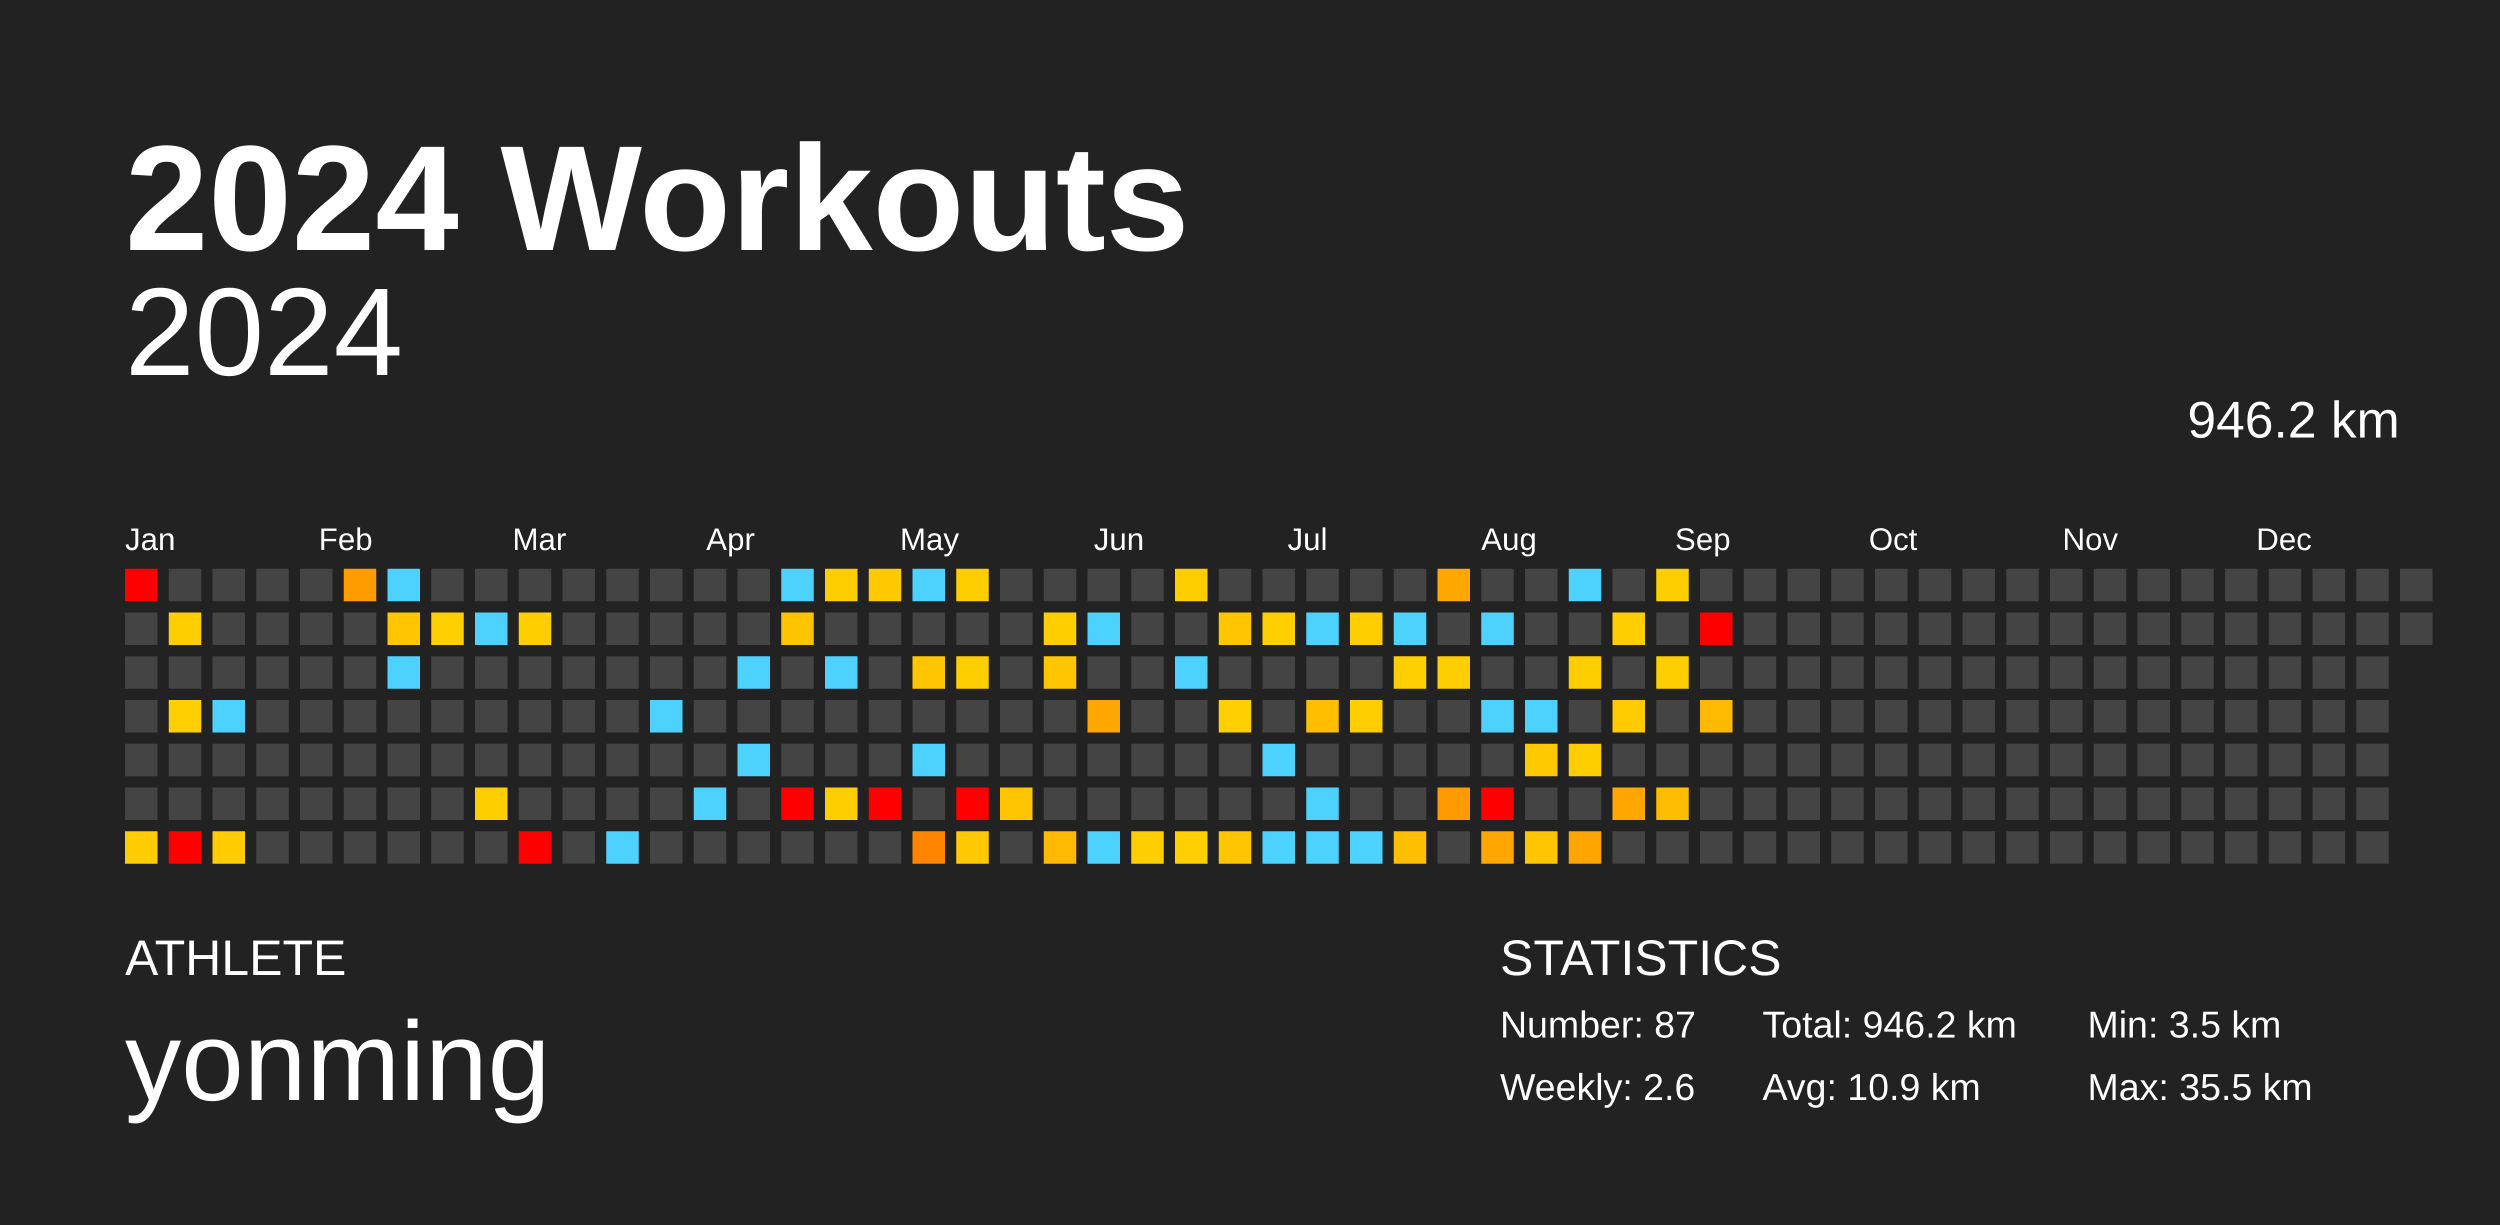
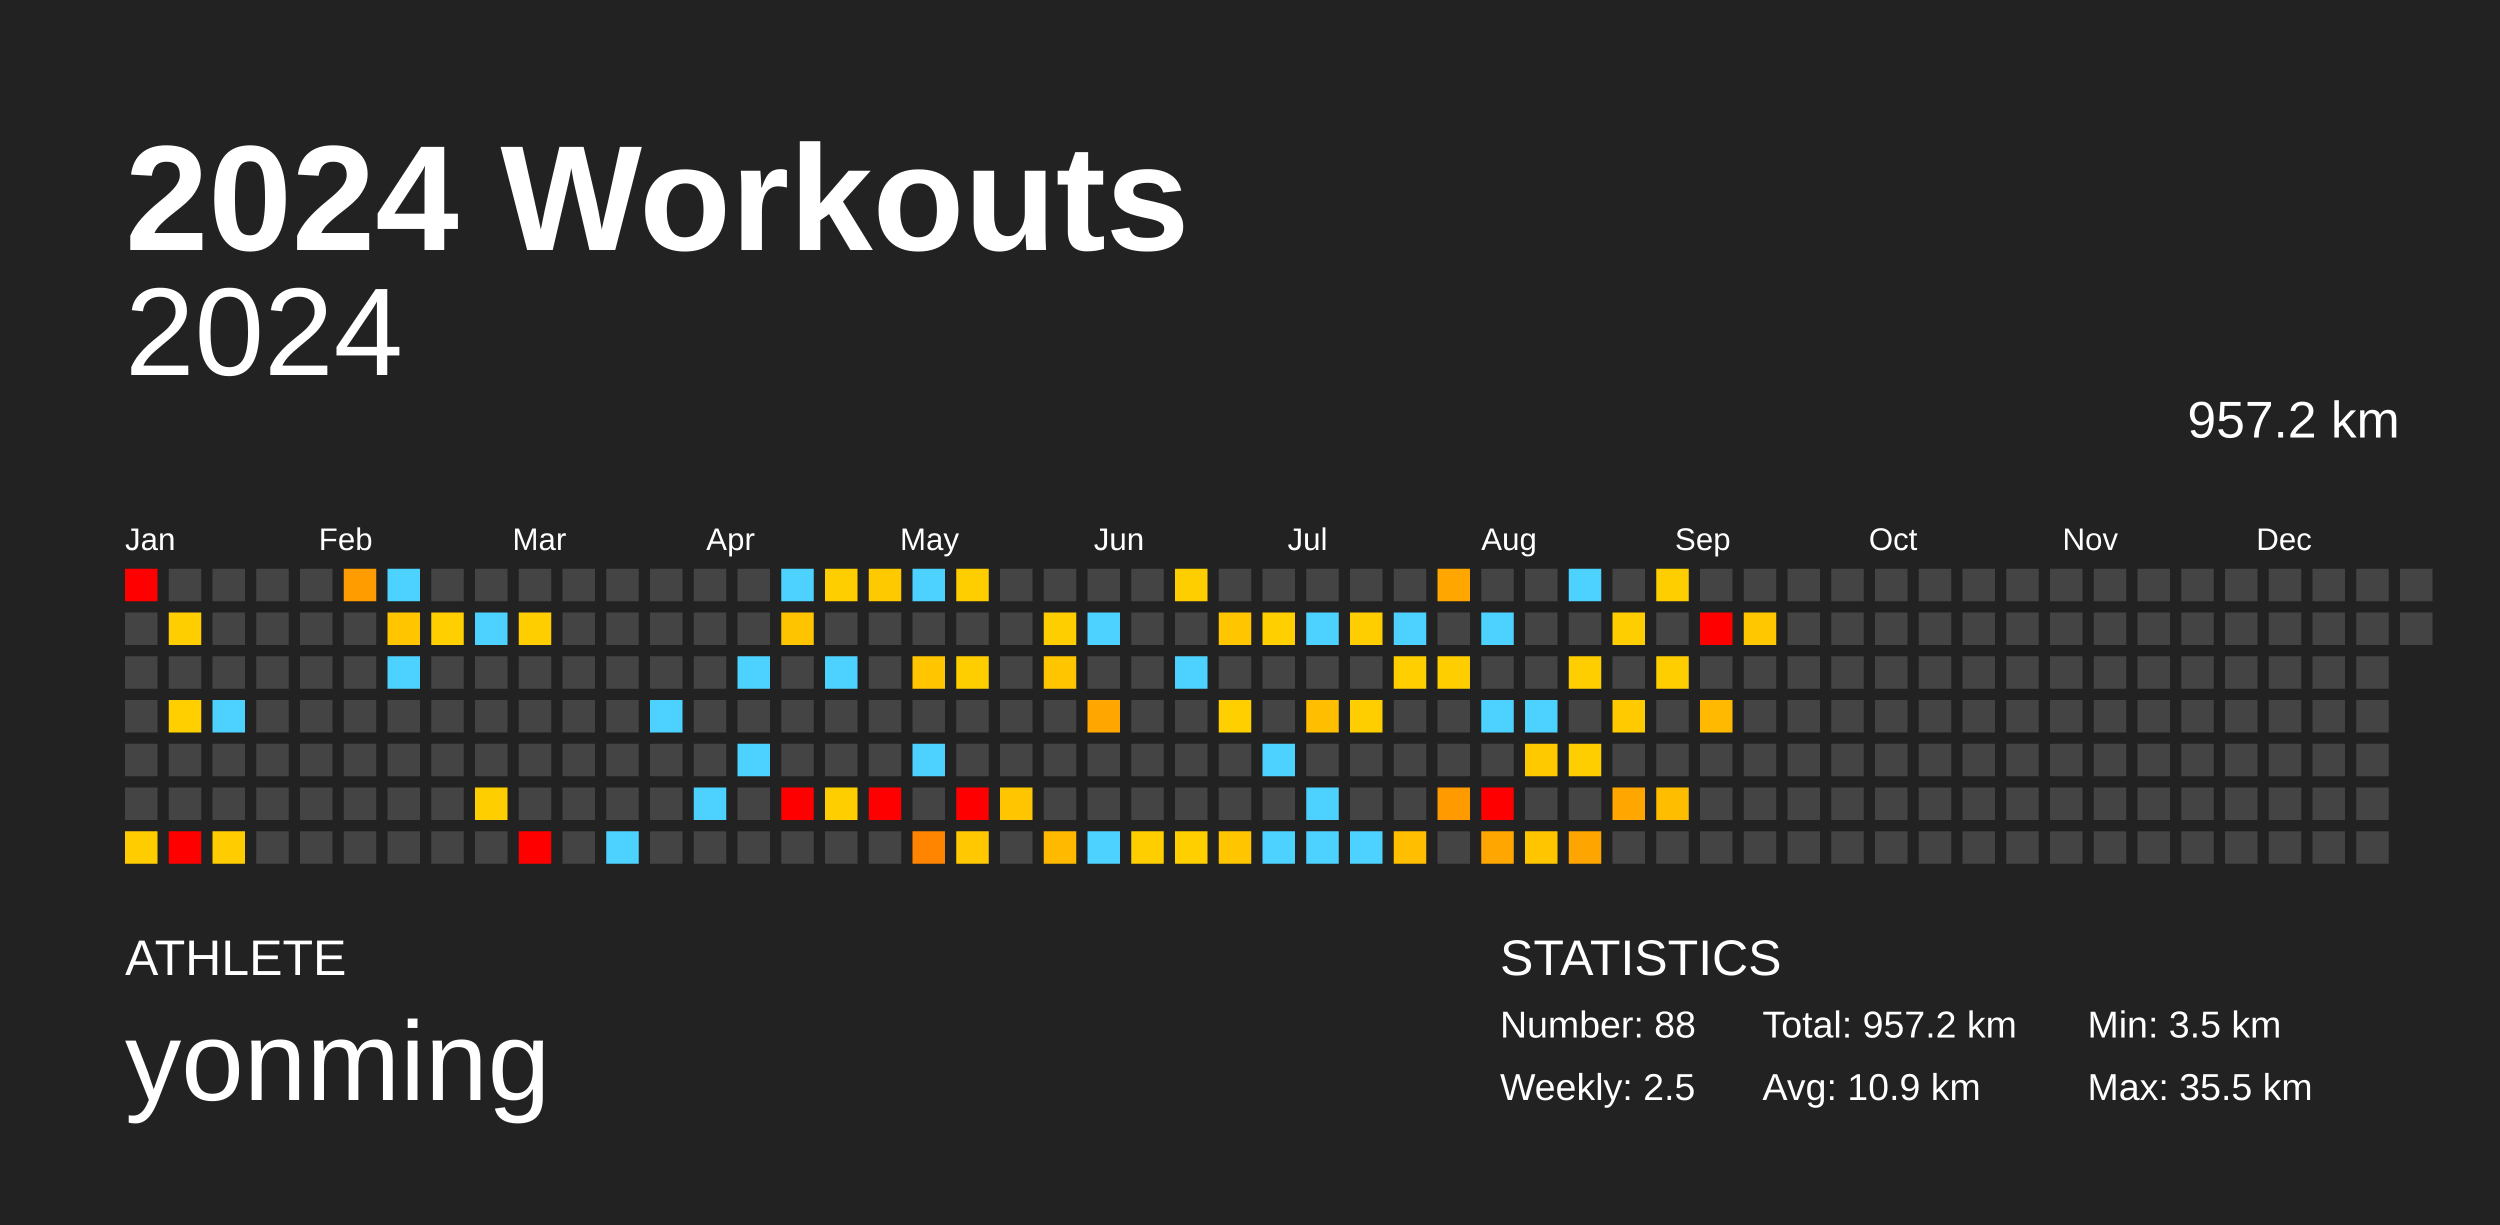
<svg xmlns="http://www.w3.org/2000/svg" baseProfile="full" height="98mm" version="1.1" viewBox="0,0,200,98" width="200mm">
  <defs />
  <rect fill="#222222" height="98" width="200" x="0" y="0" />
  <text fill="#FFFFFF" style="font-size:12px; font-family:Arial; font-weight:bold;" x="10" y="20">2024 Workouts</text>
  <text fill="#FFFFFF" style="font-size:4px; font-family:Arial" x="10" y="78">ATHLETE</text>
  <text fill="#FFFFFF" style="font-size:9px; font-family:Arial" x="10" y="88">yonming</text>
  <text fill="#FFFFFF" style="font-size:4px; font-family:Arial" x="120" y="78">STATISTICS</text>
-   <text fill="#FFFFFF" style="font-size:3px; font-family:Arial" x="120" y="83">Number: 87</text>
-   <text fill="#FFFFFF" style="font-size:3px; font-family:Arial" x="120" y="88">Weekly: 2.6</text>
-   <text fill="#FFFFFF" style="font-size:3px; font-family:Arial" x="141" y="83">Total: 946.2 km</text>
+   <text fill="#FFFFFF" style="font-size:3px; font-family:Arial" x="120" y="83">Number: 88</text>
+   <text fill="#FFFFFF" style="font-size:3px; font-family:Arial" x="120" y="88">Weekly: 2.5</text>
+   <text fill="#FFFFFF" style="font-size:3px; font-family:Arial" x="141" y="83">Total: 957.2 km</text>
  <text fill="#FFFFFF" style="font-size:3px; font-family:Arial" x="141" y="88">Avg: 10.9 km</text>
  <text fill="#FFFFFF" style="font-size:3px; font-family:Arial" x="167" y="83">Min: 3.5 km</text>
  <text fill="#FFFFFF" style="font-size:3px; font-family:Arial" x="167" y="88">Max: 35.5 km</text>
  <text alignment-baseline="hanging" fill="#FFFFFF" style="font-size:10.0px; font-family:Arial;" x="10" y="30">2024</text>
-   <text alignment-baseline="hanging" fill="#FFFFFF" style="font-size:4.125px; font-family:Arial;" x="175" y="35">946.2 km</text>
+   <text alignment-baseline="hanging" fill="#FFFFFF" style="font-size:4.125px; font-family:Arial;" x="175" y="35">957.2 km</text>
  <text fill="#FFFFFF" style="font-size:2.5px; font-family:Arial" x="10.0" y="44">Jan</text>
  <text fill="#FFFFFF" style="font-size:2.5px; font-family:Arial" x="25.5" y="44">Feb</text>
  <text fill="#FFFFFF" style="font-size:2.5px; font-family:Arial" x="41.0" y="44">Mar</text>
  <text fill="#FFFFFF" style="font-size:2.5px; font-family:Arial" x="56.5" y="44">Apr</text>
  <text fill="#FFFFFF" style="font-size:2.5px; font-family:Arial" x="72.0" y="44">May</text>
  <text fill="#FFFFFF" style="font-size:2.5px; font-family:Arial" x="87.5" y="44">Jun</text>
  <text fill="#FFFFFF" style="font-size:2.5px; font-family:Arial" x="103.0" y="44">Jul</text>
  <text fill="#FFFFFF" style="font-size:2.5px; font-family:Arial" x="118.5" y="44">Aug</text>
  <text fill="#FFFFFF" style="font-size:2.5px; font-family:Arial" x="134.0" y="44">Sep</text>
  <text fill="#FFFFFF" style="font-size:2.5px; font-family:Arial" x="149.5" y="44">Oct</text>
  <text fill="#FFFFFF" style="font-size:2.5px; font-family:Arial" x="165.0" y="44">Nov</text>
  <text fill="#FFFFFF" style="font-size:2.5px; font-family:Arial" x="180.5" y="44">Dec</text>
  <rect fill="red" height="2.6" width="2.6" x="10.0" y="45.5" />
  <rect fill="#444444" height="2.6" width="2.6" x="10.0" y="49.0" />
  <rect fill="#444444" height="2.6" width="2.6" x="10.0" y="52.5" />
  <rect fill="#444444" height="2.6" width="2.6" x="10.0" y="56.0" />
  <rect fill="#444444" height="2.6" width="2.6" x="10.0" y="59.5" />
  <rect fill="#444444" height="2.6" width="2.6" x="10.0" y="63.0" />
  <rect fill="#ffcc00" height="2.6" width="2.6" x="10.0" y="66.5" />
  <rect fill="#444444" height="2.6" width="2.6" x="13.5" y="45.5" />
  <rect fill="#ffce00" height="2.6" width="2.6" x="13.5" y="49.0" />
  <rect fill="#444444" height="2.6" width="2.6" x="13.5" y="52.5" />
  <rect fill="#ffcf00" height="2.6" width="2.6" x="13.5" y="56.0" />
  <rect fill="#444444" height="2.6" width="2.6" x="13.5" y="59.5" />
  <rect fill="#444444" height="2.6" width="2.6" x="13.5" y="63.0" />
  <rect fill="red" height="2.6" width="2.6" x="13.5" y="66.5" />
  <rect fill="#444444" height="2.6" width="2.6" x="17.0" y="45.5" />
  <rect fill="#444444" height="2.6" width="2.6" x="17.0" y="49.0" />
  <rect fill="#444444" height="2.6" width="2.6" x="17.0" y="52.5" />
  <rect fill="#4dd2ff" height="2.6" width="2.6" x="17.0" y="56.0" />
  <rect fill="#444444" height="2.6" width="2.6" x="17.0" y="59.5" />
  <rect fill="#444444" height="2.6" width="2.6" x="17.0" y="63.0" />
  <rect fill="#ffcc00" height="2.6" width="2.6" x="17.0" y="66.5" />
  <rect fill="#444444" height="2.6" width="2.6" x="20.5" y="45.5" />
  <rect fill="#444444" height="2.6" width="2.6" x="20.5" y="49.0" />
  <rect fill="#444444" height="2.6" width="2.6" x="20.5" y="52.5" />
  <rect fill="#444444" height="2.6" width="2.6" x="20.5" y="56.0" />
  <rect fill="#444444" height="2.6" width="2.6" x="20.5" y="59.5" />
  <rect fill="#444444" height="2.6" width="2.6" x="20.5" y="63.0" />
  <rect fill="#444444" height="2.6" width="2.6" x="20.5" y="66.5" />
  <rect fill="#444444" height="2.6" width="2.6" x="24.0" y="45.5" />
  <rect fill="#444444" height="2.6" width="2.6" x="24.0" y="49.0" />
  <rect fill="#444444" height="2.6" width="2.6" x="24.0" y="52.5" />
  <rect fill="#444444" height="2.6" width="2.6" x="24.0" y="56.0" />
  <rect fill="#444444" height="2.6" width="2.6" x="24.0" y="59.5" />
  <rect fill="#444444" height="2.6" width="2.6" x="24.0" y="63.0" />
  <rect fill="#444444" height="2.6" width="2.6" x="24.0" y="66.5" />
  <rect fill="#ff9d00" height="2.6" width="2.6" x="27.5" y="45.5" />
  <rect fill="#444444" height="2.6" width="2.6" x="27.5" y="49.0" />
  <rect fill="#444444" height="2.6" width="2.6" x="27.5" y="52.5" />
  <rect fill="#444444" height="2.6" width="2.6" x="27.5" y="56.0" />
  <rect fill="#444444" height="2.6" width="2.6" x="27.5" y="59.5" />
  <rect fill="#444444" height="2.6" width="2.6" x="27.5" y="63.0" />
  <rect fill="#444444" height="2.6" width="2.6" x="27.5" y="66.5" />
  <rect fill="#4dd2ff" height="2.6" width="2.6" x="31.0" y="45.5" />
  <rect fill="#ffc600" height="2.6" width="2.6" x="31.0" y="49.0" />
  <rect fill="#4dd2ff" height="2.6" width="2.6" x="31.0" y="52.5" />
  <rect fill="#444444" height="2.6" width="2.6" x="31.0" y="56.0" />
  <rect fill="#444444" height="2.6" width="2.6" x="31.0" y="59.5" />
  <rect fill="#444444" height="2.6" width="2.6" x="31.0" y="63.0" />
  <rect fill="#444444" height="2.6" width="2.6" x="31.0" y="66.5" />
  <rect fill="#444444" height="2.6" width="2.6" x="34.5" y="45.5" />
  <rect fill="#ffcf00" height="2.6" width="2.6" x="34.5" y="49.0" />
  <rect fill="#444444" height="2.6" width="2.6" x="34.5" y="52.5" />
  <rect fill="#444444" height="2.6" width="2.6" x="34.5" y="56.0" />
  <rect fill="#444444" height="2.6" width="2.6" x="34.5" y="59.5" />
  <rect fill="#444444" height="2.6" width="2.6" x="34.5" y="63.0" />
  <rect fill="#444444" height="2.6" width="2.6" x="34.5" y="66.5" />
  <rect fill="#444444" height="2.6" width="2.6" x="38.0" y="45.5" />
  <rect fill="#4dd2ff" height="2.6" width="2.6" x="38.0" y="49.0" />
  <rect fill="#444444" height="2.6" width="2.6" x="38.0" y="52.5" />
  <rect fill="#444444" height="2.6" width="2.6" x="38.0" y="56.0" />
  <rect fill="#444444" height="2.6" width="2.6" x="38.0" y="59.5" />
  <rect fill="#ffce00" height="2.6" width="2.6" x="38.0" y="63.0" />
  <rect fill="#444444" height="2.6" width="2.6" x="38.0" y="66.5" />
  <rect fill="#444444" height="2.6" width="2.6" x="41.5" y="45.5" />
  <rect fill="#ffce00" height="2.6" width="2.6" x="41.5" y="49.0" />
  <rect fill="#444444" height="2.6" width="2.6" x="41.5" y="52.5" />
  <rect fill="#444444" height="2.6" width="2.6" x="41.5" y="56.0" />
  <rect fill="#444444" height="2.6" width="2.6" x="41.5" y="59.5" />
  <rect fill="#444444" height="2.6" width="2.6" x="41.5" y="63.0" />
  <rect fill="red" height="2.6" width="2.6" x="41.5" y="66.5" />
  <rect fill="#444444" height="2.6" width="2.6" x="45.0" y="45.5" />
  <rect fill="#444444" height="2.6" width="2.6" x="45.0" y="49.0" />
  <rect fill="#444444" height="2.6" width="2.6" x="45.0" y="52.5" />
  <rect fill="#444444" height="2.6" width="2.6" x="45.0" y="56.0" />
  <rect fill="#444444" height="2.6" width="2.6" x="45.0" y="59.5" />
  <rect fill="#444444" height="2.6" width="2.6" x="45.0" y="63.0" />
  <rect fill="#444444" height="2.6" width="2.6" x="45.0" y="66.5" />
  <rect fill="#444444" height="2.6" width="2.6" x="48.5" y="45.5" />
  <rect fill="#444444" height="2.6" width="2.6" x="48.5" y="49.0" />
  <rect fill="#444444" height="2.6" width="2.6" x="48.5" y="52.5" />
  <rect fill="#444444" height="2.6" width="2.6" x="48.5" y="56.0" />
  <rect fill="#444444" height="2.6" width="2.6" x="48.5" y="59.5" />
  <rect fill="#444444" height="2.6" width="2.6" x="48.5" y="63.0" />
  <rect fill="#4dd2ff" height="2.6" width="2.6" x="48.5" y="66.5" />
  <rect fill="#444444" height="2.6" width="2.6" x="52.0" y="45.5" />
  <rect fill="#444444" height="2.6" width="2.6" x="52.0" y="49.0" />
  <rect fill="#444444" height="2.6" width="2.6" x="52.0" y="52.5" />
  <rect fill="#4dd2ff" height="2.6" width="2.6" x="52.0" y="56.0" />
  <rect fill="#444444" height="2.6" width="2.6" x="52.0" y="59.5" />
  <rect fill="#444444" height="2.6" width="2.6" x="52.0" y="63.0" />
  <rect fill="#444444" height="2.6" width="2.6" x="52.0" y="66.5" />
  <rect fill="#444444" height="2.6" width="2.6" x="55.5" y="45.5" />
  <rect fill="#444444" height="2.6" width="2.6" x="55.5" y="49.0" />
  <rect fill="#444444" height="2.6" width="2.6" x="55.5" y="52.5" />
  <rect fill="#444444" height="2.6" width="2.6" x="55.5" y="56.0" />
  <rect fill="#444444" height="2.6" width="2.6" x="55.5" y="59.5" />
  <rect fill="#4dd2ff" height="2.6" width="2.6" x="55.5" y="63.0" />
  <rect fill="#444444" height="2.6" width="2.6" x="55.5" y="66.5" />
  <rect fill="#444444" height="2.6" width="2.6" x="59.0" y="45.5" />
  <rect fill="#444444" height="2.6" width="2.6" x="59.0" y="49.0" />
  <rect fill="#4dd2ff" height="2.6" width="2.6" x="59.0" y="52.5" />
  <rect fill="#444444" height="2.6" width="2.6" x="59.0" y="56.0" />
  <rect fill="#4dd2ff" height="2.6" width="2.6" x="59.0" y="59.5" />
  <rect fill="#444444" height="2.6" width="2.6" x="59.0" y="63.0" />
  <rect fill="#444444" height="2.6" width="2.6" x="59.0" y="66.5" />
  <rect fill="#4dd2ff" height="2.6" width="2.6" x="62.5" y="45.5" />
  <rect fill="#ffc400" height="2.6" width="2.6" x="62.5" y="49.0" />
  <rect fill="#444444" height="2.6" width="2.6" x="62.5" y="52.5" />
  <rect fill="#444444" height="2.6" width="2.6" x="62.5" y="56.0" />
  <rect fill="#444444" height="2.6" width="2.6" x="62.5" y="59.5" />
  <rect fill="red" height="2.6" width="2.6" x="62.5" y="63.0" />
  <rect fill="#444444" height="2.6" width="2.6" x="62.5" y="66.5" />
  <rect fill="#ffce00" height="2.6" width="2.6" x="66.0" y="45.5" />
  <rect fill="#444444" height="2.6" width="2.6" x="66.0" y="49.0" />
  <rect fill="#4dd2ff" height="2.6" width="2.6" x="66.0" y="52.5" />
  <rect fill="#444444" height="2.6" width="2.6" x="66.0" y="56.0" />
  <rect fill="#444444" height="2.6" width="2.6" x="66.0" y="59.5" />
  <rect fill="#ffce00" height="2.6" width="2.6" x="66.0" y="63.0" />
  <rect fill="#444444" height="2.6" width="2.6" x="66.0" y="66.5" />
  <rect fill="#ffc900" height="2.6" width="2.6" x="69.5" y="45.5" />
  <rect fill="#444444" height="2.6" width="2.6" x="69.5" y="49.0" />
  <rect fill="#444444" height="2.6" width="2.6" x="69.5" y="52.5" />
  <rect fill="#444444" height="2.6" width="2.6" x="69.5" y="56.0" />
  <rect fill="#444444" height="2.6" width="2.6" x="69.5" y="59.5" />
  <rect fill="red" height="2.6" width="2.6" x="69.5" y="63.0" />
  <rect fill="#444444" height="2.6" width="2.6" x="69.5" y="66.5" />
  <rect fill="#4dd2ff" height="2.6" width="2.6" x="73.0" y="45.5" />
  <rect fill="#444444" height="2.6" width="2.6" x="73.0" y="49.0" />
  <rect fill="#ffc600" height="2.6" width="2.6" x="73.0" y="52.5" />
  <rect fill="#444444" height="2.6" width="2.6" x="73.0" y="56.0" />
  <rect fill="#4dd2ff" height="2.6" width="2.6" x="73.0" y="59.5" />
  <rect fill="#444444" height="2.6" width="2.6" x="73.0" y="63.0" />
  <rect fill="#ff8500" height="2.6" width="2.6" x="73.0" y="66.5" />
  <rect fill="#ffce00" height="2.6" width="2.6" x="76.5" y="45.5" />
  <rect fill="#444444" height="2.6" width="2.6" x="76.5" y="49.0" />
  <rect fill="#ffce00" height="2.6" width="2.6" x="76.5" y="52.5" />
  <rect fill="#444444" height="2.6" width="2.6" x="76.5" y="56.0" />
  <rect fill="#444444" height="2.6" width="2.6" x="76.5" y="59.5" />
  <rect fill="red" height="2.6" width="2.6" x="76.5" y="63.0" />
  <rect fill="#ffc800" height="2.6" width="2.6" x="76.5" y="66.5" />
  <rect fill="#444444" height="2.6" width="2.6" x="80.0" y="45.5" />
  <rect fill="#444444" height="2.6" width="2.6" x="80.0" y="49.0" />
  <rect fill="#444444" height="2.6" width="2.6" x="80.0" y="52.5" />
  <rect fill="#444444" height="2.6" width="2.6" x="80.0" y="56.0" />
  <rect fill="#444444" height="2.6" width="2.6" x="80.0" y="59.5" />
  <rect fill="#ffc500" height="2.6" width="2.6" x="80.0" y="63.0" />
  <rect fill="#444444" height="2.6" width="2.6" x="80.0" y="66.5" />
  <rect fill="#444444" height="2.6" width="2.6" x="83.5" y="45.5" />
  <rect fill="#ffce00" height="2.6" width="2.6" x="83.5" y="49.0" />
  <rect fill="#ffc600" height="2.6" width="2.6" x="83.5" y="52.5" />
  <rect fill="#444444" height="2.6" width="2.6" x="83.5" y="56.0" />
  <rect fill="#444444" height="2.6" width="2.6" x="83.5" y="59.5" />
  <rect fill="#444444" height="2.6" width="2.6" x="83.5" y="63.0" />
  <rect fill="#ffba00" height="2.6" width="2.6" x="83.5" y="66.5" />
  <rect fill="#444444" height="2.6" width="2.6" x="87.0" y="45.5" />
  <rect fill="#4dd2ff" height="2.6" width="2.6" x="87.0" y="49.0" />
  <rect fill="#444444" height="2.6" width="2.6" x="87.0" y="52.5" />
  <rect fill="#ffa600" height="2.6" width="2.6" x="87.0" y="56.0" />
  <rect fill="#444444" height="2.6" width="2.6" x="87.0" y="59.5" />
  <rect fill="#444444" height="2.6" width="2.6" x="87.0" y="63.0" />
  <rect fill="#4dd2ff" height="2.6" width="2.6" x="87.0" y="66.5" />
  <rect fill="#444444" height="2.6" width="2.6" x="90.5" y="45.5" />
  <rect fill="#444444" height="2.6" width="2.6" x="90.5" y="49.0" />
  <rect fill="#444444" height="2.6" width="2.6" x="90.5" y="52.5" />
  <rect fill="#444444" height="2.6" width="2.6" x="90.5" y="56.0" />
  <rect fill="#444444" height="2.6" width="2.6" x="90.5" y="59.5" />
  <rect fill="#444444" height="2.6" width="2.6" x="90.5" y="63.0" />
  <rect fill="#ffce00" height="2.6" width="2.6" x="90.5" y="66.5" />
  <rect fill="#ffce00" height="2.6" width="2.6" x="94.0" y="45.5" />
  <rect fill="#444444" height="2.6" width="2.6" x="94.0" y="49.0" />
  <rect fill="#4dd2ff" height="2.6" width="2.6" x="94.0" y="52.5" />
  <rect fill="#444444" height="2.6" width="2.6" x="94.0" y="56.0" />
  <rect fill="#444444" height="2.6" width="2.6" x="94.0" y="59.5" />
  <rect fill="#444444" height="2.6" width="2.6" x="94.0" y="63.0" />
  <rect fill="#ffcf00" height="2.6" width="2.6" x="94.0" y="66.5" />
  <rect fill="#444444" height="2.6" width="2.6" x="97.5" y="45.5" />
  <rect fill="#ffc600" height="2.6" width="2.6" x="97.5" y="49.0" />
  <rect fill="#444444" height="2.6" width="2.6" x="97.5" y="52.5" />
  <rect fill="#ffcf00" height="2.6" width="2.6" x="97.5" y="56.0" />
  <rect fill="#444444" height="2.6" width="2.6" x="97.5" y="59.5" />
  <rect fill="#444444" height="2.6" width="2.6" x="97.5" y="63.0" />
  <rect fill="#ffc600" height="2.6" width="2.6" x="97.5" y="66.5" />
  <rect fill="#444444" height="2.6" width="2.6" x="101.0" y="45.5" />
  <rect fill="#ffcf00" height="2.6" width="2.6" x="101.0" y="49.0" />
  <rect fill="#444444" height="2.6" width="2.6" x="101.0" y="52.5" />
  <rect fill="#444444" height="2.6" width="2.6" x="101.0" y="56.0" />
  <rect fill="#4dd2ff" height="2.6" width="2.6" x="101.0" y="59.5" />
  <rect fill="#444444" height="2.6" width="2.6" x="101.0" y="63.0" />
  <rect fill="#4dd2ff" height="2.6" width="2.6" x="101.0" y="66.5" />
  <rect fill="#444444" height="2.6" width="2.6" x="104.5" y="45.5" />
  <rect fill="#4dd2ff" height="2.6" width="2.6" x="104.5" y="49.0" />
  <rect fill="#444444" height="2.6" width="2.6" x="104.5" y="52.5" />
  <rect fill="#ffbe00" height="2.6" width="2.6" x="104.5" y="56.0" />
  <rect fill="#444444" height="2.6" width="2.6" x="104.5" y="59.5" />
  <rect fill="#4dd2ff" height="2.6" width="2.6" x="104.5" y="63.0" />
  <rect fill="#4dd2ff" height="2.6" width="2.6" x="104.5" y="66.5" />
  <rect fill="#444444" height="2.6" width="2.6" x="108.0" y="45.5" />
  <rect fill="#ffce00" height="2.6" width="2.6" x="108.0" y="49.0" />
  <rect fill="#444444" height="2.6" width="2.6" x="108.0" y="52.5" />
  <rect fill="#ffce00" height="2.6" width="2.6" x="108.0" y="56.0" />
  <rect fill="#444444" height="2.6" width="2.6" x="108.0" y="59.5" />
  <rect fill="#444444" height="2.6" width="2.6" x="108.0" y="63.0" />
  <rect fill="#4dd2ff" height="2.6" width="2.6" x="108.0" y="66.5" />
  <rect fill="#444444" height="2.6" width="2.6" x="111.5" y="45.5" />
  <rect fill="#4dd2ff" height="2.6" width="2.6" x="111.5" y="49.0" />
  <rect fill="#ffcf00" height="2.6" width="2.6" x="111.5" y="52.5" />
  <rect fill="#444444" height="2.6" width="2.6" x="111.5" y="56.0" />
  <rect fill="#444444" height="2.6" width="2.6" x="111.5" y="59.5" />
  <rect fill="#444444" height="2.6" width="2.6" x="111.5" y="63.0" />
  <rect fill="#ffbe00" height="2.6" width="2.6" x="111.5" y="66.5" />
  <rect fill="#ffa600" height="2.6" width="2.6" x="115.0" y="45.5" />
  <rect fill="#444444" height="2.6" width="2.6" x="115.0" y="49.0" />
  <rect fill="#ffce00" height="2.6" width="2.6" x="115.0" y="52.5" />
  <rect fill="#444444" height="2.6" width="2.6" x="115.0" y="56.0" />
  <rect fill="#444444" height="2.6" width="2.6" x="115.0" y="59.5" />
  <rect fill="#ff9a00" height="2.6" width="2.6" x="115.0" y="63.0" />
  <rect fill="#444444" height="2.6" width="2.6" x="115.0" y="66.5" />
  <rect fill="#444444" height="2.6" width="2.6" x="118.5" y="45.5" />
  <rect fill="#4dd2ff" height="2.6" width="2.6" x="118.5" y="49.0" />
  <rect fill="#444444" height="2.6" width="2.6" x="118.5" y="52.5" />
  <rect fill="#4dd2ff" height="2.6" width="2.6" x="118.5" y="56.0" />
  <rect fill="#444444" height="2.6" width="2.6" x="118.5" y="59.5" />
  <rect fill="red" height="2.6" width="2.6" x="118.5" y="63.0" />
  <rect fill="#ffa600" height="2.6" width="2.6" x="118.5" y="66.5" />
  <rect fill="#444444" height="2.6" width="2.6" x="122.0" y="45.5" />
  <rect fill="#444444" height="2.6" width="2.6" x="122.0" y="49.0" />
  <rect fill="#444444" height="2.6" width="2.6" x="122.0" y="52.5" />
  <rect fill="#4dd2ff" height="2.6" width="2.6" x="122.0" y="56.0" />
  <rect fill="#ffc900" height="2.6" width="2.6" x="122.0" y="59.5" />
  <rect fill="#444444" height="2.6" width="2.6" x="122.0" y="63.0" />
  <rect fill="#ffc600" height="2.6" width="2.6" x="122.0" y="66.5" />
  <rect fill="#4dd2ff" height="2.6" width="2.6" x="125.5" y="45.5" />
  <rect fill="#444444" height="2.6" width="2.6" x="125.5" y="49.0" />
  <rect fill="#ffce00" height="2.6" width="2.6" x="125.5" y="52.5" />
  <rect fill="#444444" height="2.6" width="2.6" x="125.5" y="56.0" />
  <rect fill="#ffce00" height="2.6" width="2.6" x="125.5" y="59.5" />
  <rect fill="#444444" height="2.6" width="2.6" x="125.5" y="63.0" />
  <rect fill="#ffa500" height="2.6" width="2.6" x="125.5" y="66.5" />
  <rect fill="#444444" height="2.6" width="2.6" x="129.0" y="45.5" />
  <rect fill="#ffce00" height="2.6" width="2.6" x="129.0" y="49.0" />
  <rect fill="#444444" height="2.6" width="2.6" x="129.0" y="52.5" />
  <rect fill="#ffca00" height="2.6" width="2.6" x="129.0" y="56.0" />
  <rect fill="#444444" height="2.6" width="2.6" x="129.0" y="59.5" />
  <rect fill="#ffa600" height="2.6" width="2.6" x="129.0" y="63.0" />
  <rect fill="#444444" height="2.6" width="2.6" x="129.0" y="66.5" />
  <rect fill="#ffce00" height="2.6" width="2.6" x="132.5" y="45.5" />
  <rect fill="#444444" height="2.6" width="2.6" x="132.5" y="49.0" />
  <rect fill="#ffce00" height="2.6" width="2.6" x="132.5" y="52.5" />
  <rect fill="#444444" height="2.6" width="2.6" x="132.5" y="56.0" />
  <rect fill="#444444" height="2.6" width="2.6" x="132.5" y="59.5" />
  <rect fill="#ffbd00" height="2.6" width="2.6" x="132.5" y="63.0" />
  <rect fill="#444444" height="2.6" width="2.6" x="132.5" y="66.5" />
  <rect fill="#444444" height="2.6" width="2.6" x="136.0" y="45.5" />
  <rect fill="red" height="2.6" width="2.6" x="136.0" y="49.0" />
  <rect fill="#444444" height="2.6" width="2.6" x="136.0" y="52.5" />
  <rect fill="#ffb900" height="2.6" width="2.6" x="136.0" y="56.0" />
  <rect fill="#444444" height="2.6" width="2.6" x="136.0" y="59.5" />
  <rect fill="#444444" height="2.6" width="2.6" x="136.0" y="63.0" />
  <rect fill="#444444" height="2.6" width="2.6" x="136.0" y="66.5" />
  <rect fill="#444444" height="2.6" width="2.6" x="139.5" y="45.5" />
-   <rect fill="#444444" height="2.6" width="2.6" x="139.5" y="49.0" />
+   <rect fill="#ffc700" height="2.6" width="2.6" x="139.5" y="49.0" />
  <rect fill="#444444" height="2.6" width="2.6" x="139.5" y="52.5" />
  <rect fill="#444444" height="2.6" width="2.6" x="139.5" y="56.0" />
  <rect fill="#444444" height="2.6" width="2.6" x="139.5" y="59.5" />
  <rect fill="#444444" height="2.6" width="2.6" x="139.5" y="63.0" />
  <rect fill="#444444" height="2.6" width="2.6" x="139.5" y="66.5" />
  <rect fill="#444444" height="2.6" width="2.6" x="143.0" y="45.5" />
  <rect fill="#444444" height="2.6" width="2.6" x="143.0" y="49.0" />
  <rect fill="#444444" height="2.6" width="2.6" x="143.0" y="52.5" />
  <rect fill="#444444" height="2.6" width="2.6" x="143.0" y="56.0" />
  <rect fill="#444444" height="2.6" width="2.6" x="143.0" y="59.5" />
  <rect fill="#444444" height="2.6" width="2.6" x="143.0" y="63.0" />
  <rect fill="#444444" height="2.6" width="2.6" x="143.0" y="66.5" />
  <rect fill="#444444" height="2.6" width="2.6" x="146.5" y="45.5" />
  <rect fill="#444444" height="2.6" width="2.6" x="146.5" y="49.0" />
  <rect fill="#444444" height="2.6" width="2.6" x="146.5" y="52.5" />
  <rect fill="#444444" height="2.6" width="2.6" x="146.5" y="56.0" />
  <rect fill="#444444" height="2.6" width="2.6" x="146.5" y="59.5" />
  <rect fill="#444444" height="2.6" width="2.6" x="146.5" y="63.0" />
  <rect fill="#444444" height="2.6" width="2.6" x="146.5" y="66.5" />
  <rect fill="#444444" height="2.6" width="2.6" x="150.0" y="45.5" />
  <rect fill="#444444" height="2.6" width="2.6" x="150.0" y="49.0" />
  <rect fill="#444444" height="2.6" width="2.6" x="150.0" y="52.5" />
  <rect fill="#444444" height="2.6" width="2.6" x="150.0" y="56.0" />
  <rect fill="#444444" height="2.6" width="2.6" x="150.0" y="59.5" />
  <rect fill="#444444" height="2.6" width="2.6" x="150.0" y="63.0" />
  <rect fill="#444444" height="2.6" width="2.6" x="150.0" y="66.5" />
  <rect fill="#444444" height="2.6" width="2.6" x="153.5" y="45.5" />
  <rect fill="#444444" height="2.6" width="2.6" x="153.5" y="49.0" />
  <rect fill="#444444" height="2.6" width="2.6" x="153.5" y="52.5" />
  <rect fill="#444444" height="2.6" width="2.6" x="153.5" y="56.0" />
  <rect fill="#444444" height="2.6" width="2.6" x="153.5" y="59.5" />
  <rect fill="#444444" height="2.6" width="2.6" x="153.5" y="63.0" />
  <rect fill="#444444" height="2.6" width="2.6" x="153.5" y="66.5" />
  <rect fill="#444444" height="2.6" width="2.6" x="157.0" y="45.5" />
  <rect fill="#444444" height="2.6" width="2.6" x="157.0" y="49.0" />
  <rect fill="#444444" height="2.6" width="2.6" x="157.0" y="52.5" />
  <rect fill="#444444" height="2.6" width="2.6" x="157.0" y="56.0" />
  <rect fill="#444444" height="2.6" width="2.6" x="157.0" y="59.5" />
  <rect fill="#444444" height="2.6" width="2.6" x="157.0" y="63.0" />
  <rect fill="#444444" height="2.6" width="2.6" x="157.0" y="66.5" />
  <rect fill="#444444" height="2.6" width="2.6" x="160.5" y="45.5" />
  <rect fill="#444444" height="2.6" width="2.6" x="160.5" y="49.0" />
  <rect fill="#444444" height="2.6" width="2.6" x="160.5" y="52.5" />
  <rect fill="#444444" height="2.6" width="2.6" x="160.5" y="56.0" />
  <rect fill="#444444" height="2.6" width="2.6" x="160.5" y="59.5" />
  <rect fill="#444444" height="2.6" width="2.6" x="160.5" y="63.0" />
  <rect fill="#444444" height="2.6" width="2.6" x="160.5" y="66.5" />
  <rect fill="#444444" height="2.6" width="2.6" x="164.0" y="45.5" />
  <rect fill="#444444" height="2.6" width="2.6" x="164.0" y="49.0" />
  <rect fill="#444444" height="2.6" width="2.6" x="164.0" y="52.5" />
  <rect fill="#444444" height="2.6" width="2.6" x="164.0" y="56.0" />
  <rect fill="#444444" height="2.6" width="2.6" x="164.0" y="59.5" />
  <rect fill="#444444" height="2.6" width="2.6" x="164.0" y="63.0" />
  <rect fill="#444444" height="2.6" width="2.6" x="164.0" y="66.5" />
  <rect fill="#444444" height="2.6" width="2.6" x="167.5" y="45.5" />
  <rect fill="#444444" height="2.6" width="2.6" x="167.5" y="49.0" />
  <rect fill="#444444" height="2.6" width="2.6" x="167.5" y="52.5" />
  <rect fill="#444444" height="2.6" width="2.6" x="167.5" y="56.0" />
  <rect fill="#444444" height="2.6" width="2.6" x="167.5" y="59.5" />
  <rect fill="#444444" height="2.6" width="2.6" x="167.5" y="63.0" />
  <rect fill="#444444" height="2.6" width="2.6" x="167.5" y="66.5" />
  <rect fill="#444444" height="2.6" width="2.6" x="171.0" y="45.5" />
  <rect fill="#444444" height="2.6" width="2.6" x="171.0" y="49.0" />
  <rect fill="#444444" height="2.6" width="2.6" x="171.0" y="52.5" />
  <rect fill="#444444" height="2.6" width="2.6" x="171.0" y="56.0" />
  <rect fill="#444444" height="2.6" width="2.6" x="171.0" y="59.5" />
  <rect fill="#444444" height="2.6" width="2.6" x="171.0" y="63.0" />
  <rect fill="#444444" height="2.6" width="2.6" x="171.0" y="66.5" />
  <rect fill="#444444" height="2.6" width="2.6" x="174.5" y="45.5" />
  <rect fill="#444444" height="2.6" width="2.6" x="174.5" y="49.0" />
  <rect fill="#444444" height="2.6" width="2.6" x="174.5" y="52.5" />
  <rect fill="#444444" height="2.6" width="2.6" x="174.5" y="56.0" />
  <rect fill="#444444" height="2.6" width="2.6" x="174.5" y="59.5" />
  <rect fill="#444444" height="2.6" width="2.6" x="174.5" y="63.0" />
  <rect fill="#444444" height="2.6" width="2.6" x="174.5" y="66.5" />
  <rect fill="#444444" height="2.6" width="2.6" x="178.0" y="45.5" />
  <rect fill="#444444" height="2.6" width="2.6" x="178.0" y="49.0" />
  <rect fill="#444444" height="2.6" width="2.6" x="178.0" y="52.5" />
  <rect fill="#444444" height="2.6" width="2.6" x="178.0" y="56.0" />
  <rect fill="#444444" height="2.6" width="2.6" x="178.0" y="59.5" />
  <rect fill="#444444" height="2.6" width="2.6" x="178.0" y="63.0" />
  <rect fill="#444444" height="2.6" width="2.6" x="178.0" y="66.5" />
  <rect fill="#444444" height="2.6" width="2.6" x="181.5" y="45.5" />
  <rect fill="#444444" height="2.6" width="2.6" x="181.5" y="49.0" />
  <rect fill="#444444" height="2.6" width="2.6" x="181.5" y="52.5" />
  <rect fill="#444444" height="2.6" width="2.6" x="181.5" y="56.0" />
  <rect fill="#444444" height="2.6" width="2.6" x="181.5" y="59.5" />
  <rect fill="#444444" height="2.6" width="2.6" x="181.5" y="63.0" />
  <rect fill="#444444" height="2.6" width="2.6" x="181.5" y="66.5" />
  <rect fill="#444444" height="2.6" width="2.6" x="185.0" y="45.5" />
  <rect fill="#444444" height="2.6" width="2.6" x="185.0" y="49.0" />
  <rect fill="#444444" height="2.6" width="2.6" x="185.0" y="52.5" />
  <rect fill="#444444" height="2.6" width="2.6" x="185.0" y="56.0" />
  <rect fill="#444444" height="2.6" width="2.6" x="185.0" y="59.5" />
  <rect fill="#444444" height="2.6" width="2.6" x="185.0" y="63.0" />
  <rect fill="#444444" height="2.6" width="2.6" x="185.0" y="66.5" />
  <rect fill="#444444" height="2.6" width="2.6" x="188.5" y="45.5" />
  <rect fill="#444444" height="2.6" width="2.6" x="188.5" y="49.0" />
  <rect fill="#444444" height="2.6" width="2.6" x="188.5" y="52.5" />
  <rect fill="#444444" height="2.6" width="2.6" x="188.5" y="56.0" />
  <rect fill="#444444" height="2.6" width="2.6" x="188.5" y="59.5" />
  <rect fill="#444444" height="2.6" width="2.6" x="188.5" y="63.0" />
  <rect fill="#444444" height="2.6" width="2.6" x="188.5" y="66.5" />
  <rect fill="#444444" height="2.6" width="2.6" x="192.0" y="45.5" />
  <rect fill="#444444" height="2.6" width="2.6" x="192.0" y="49.0" />
</svg>
